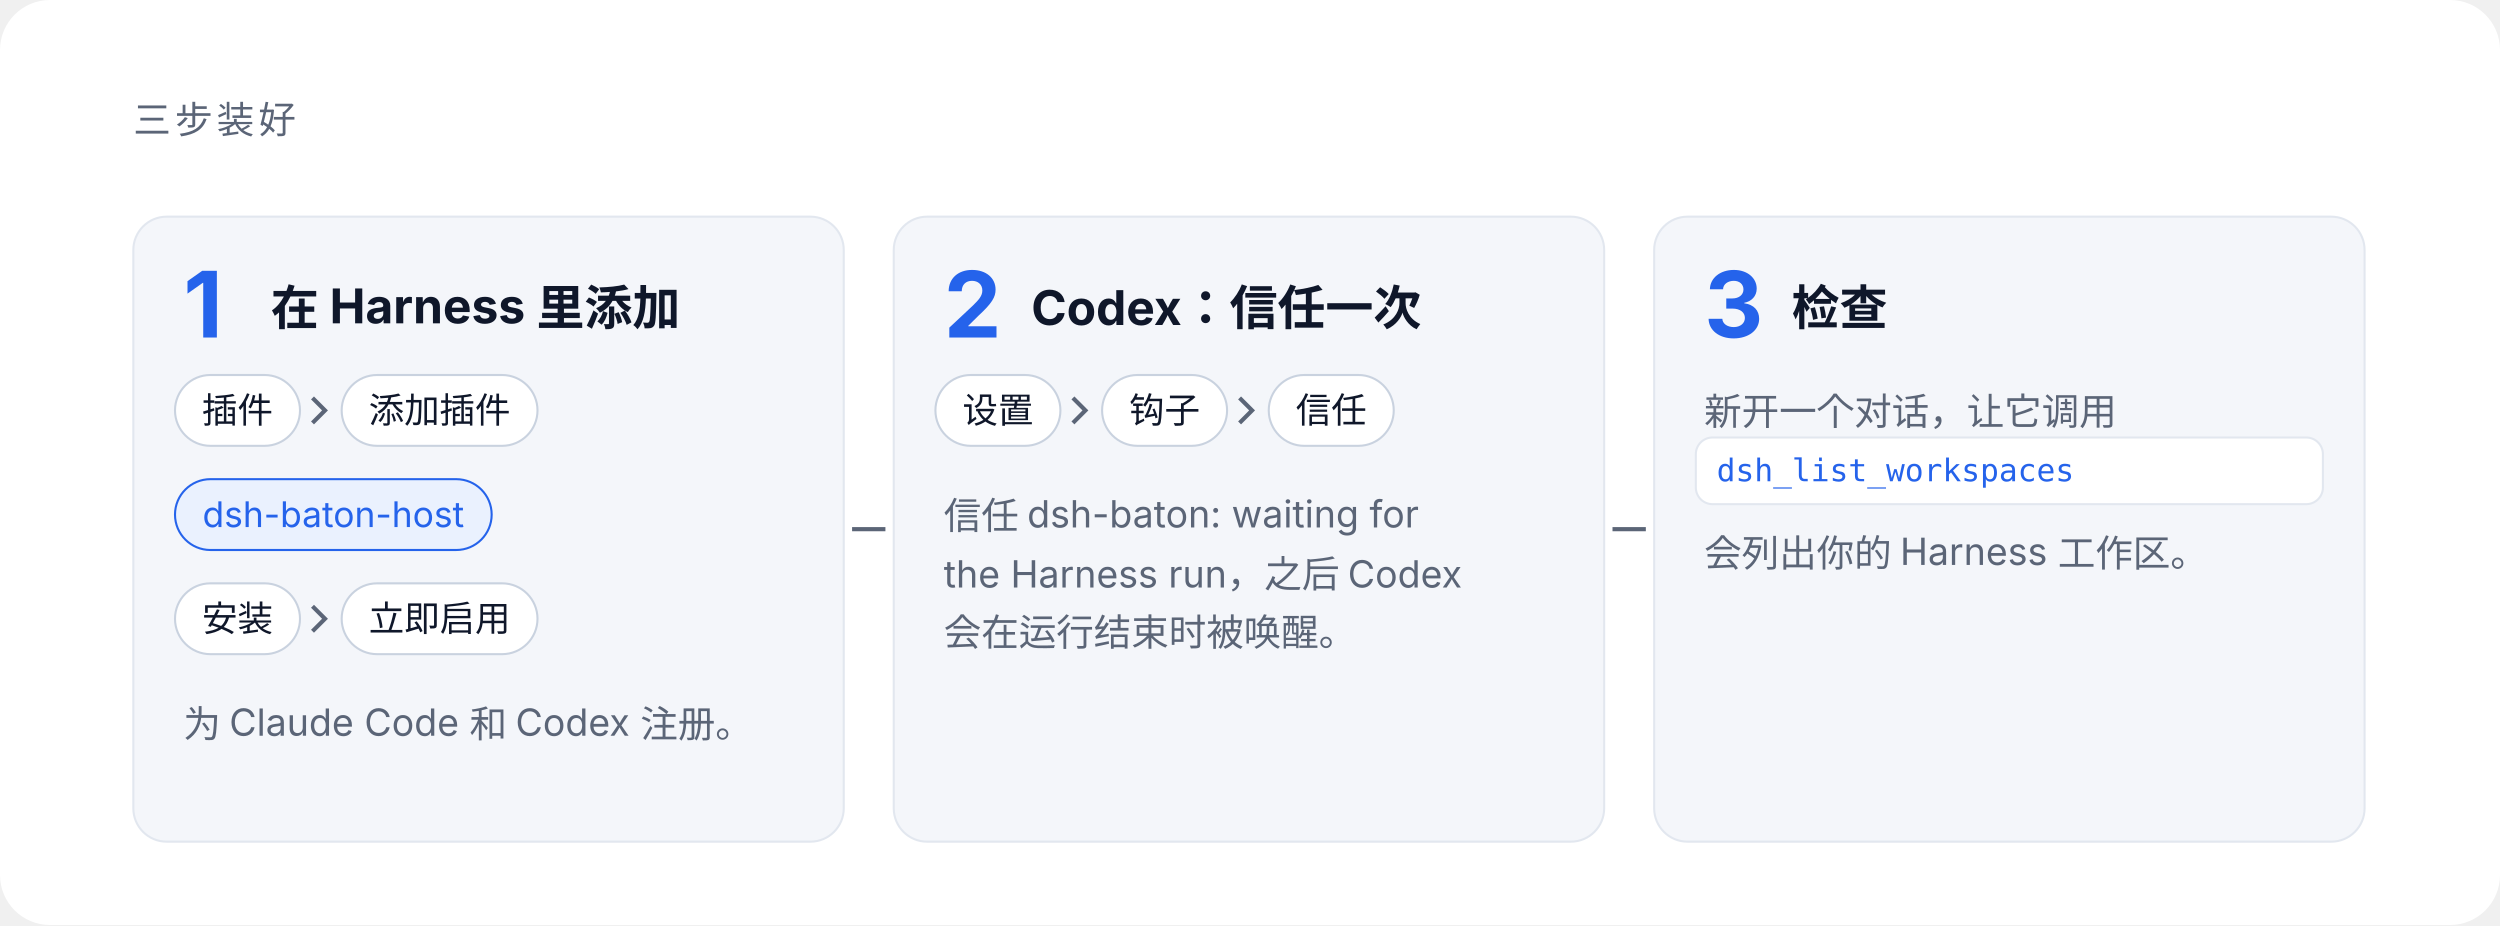
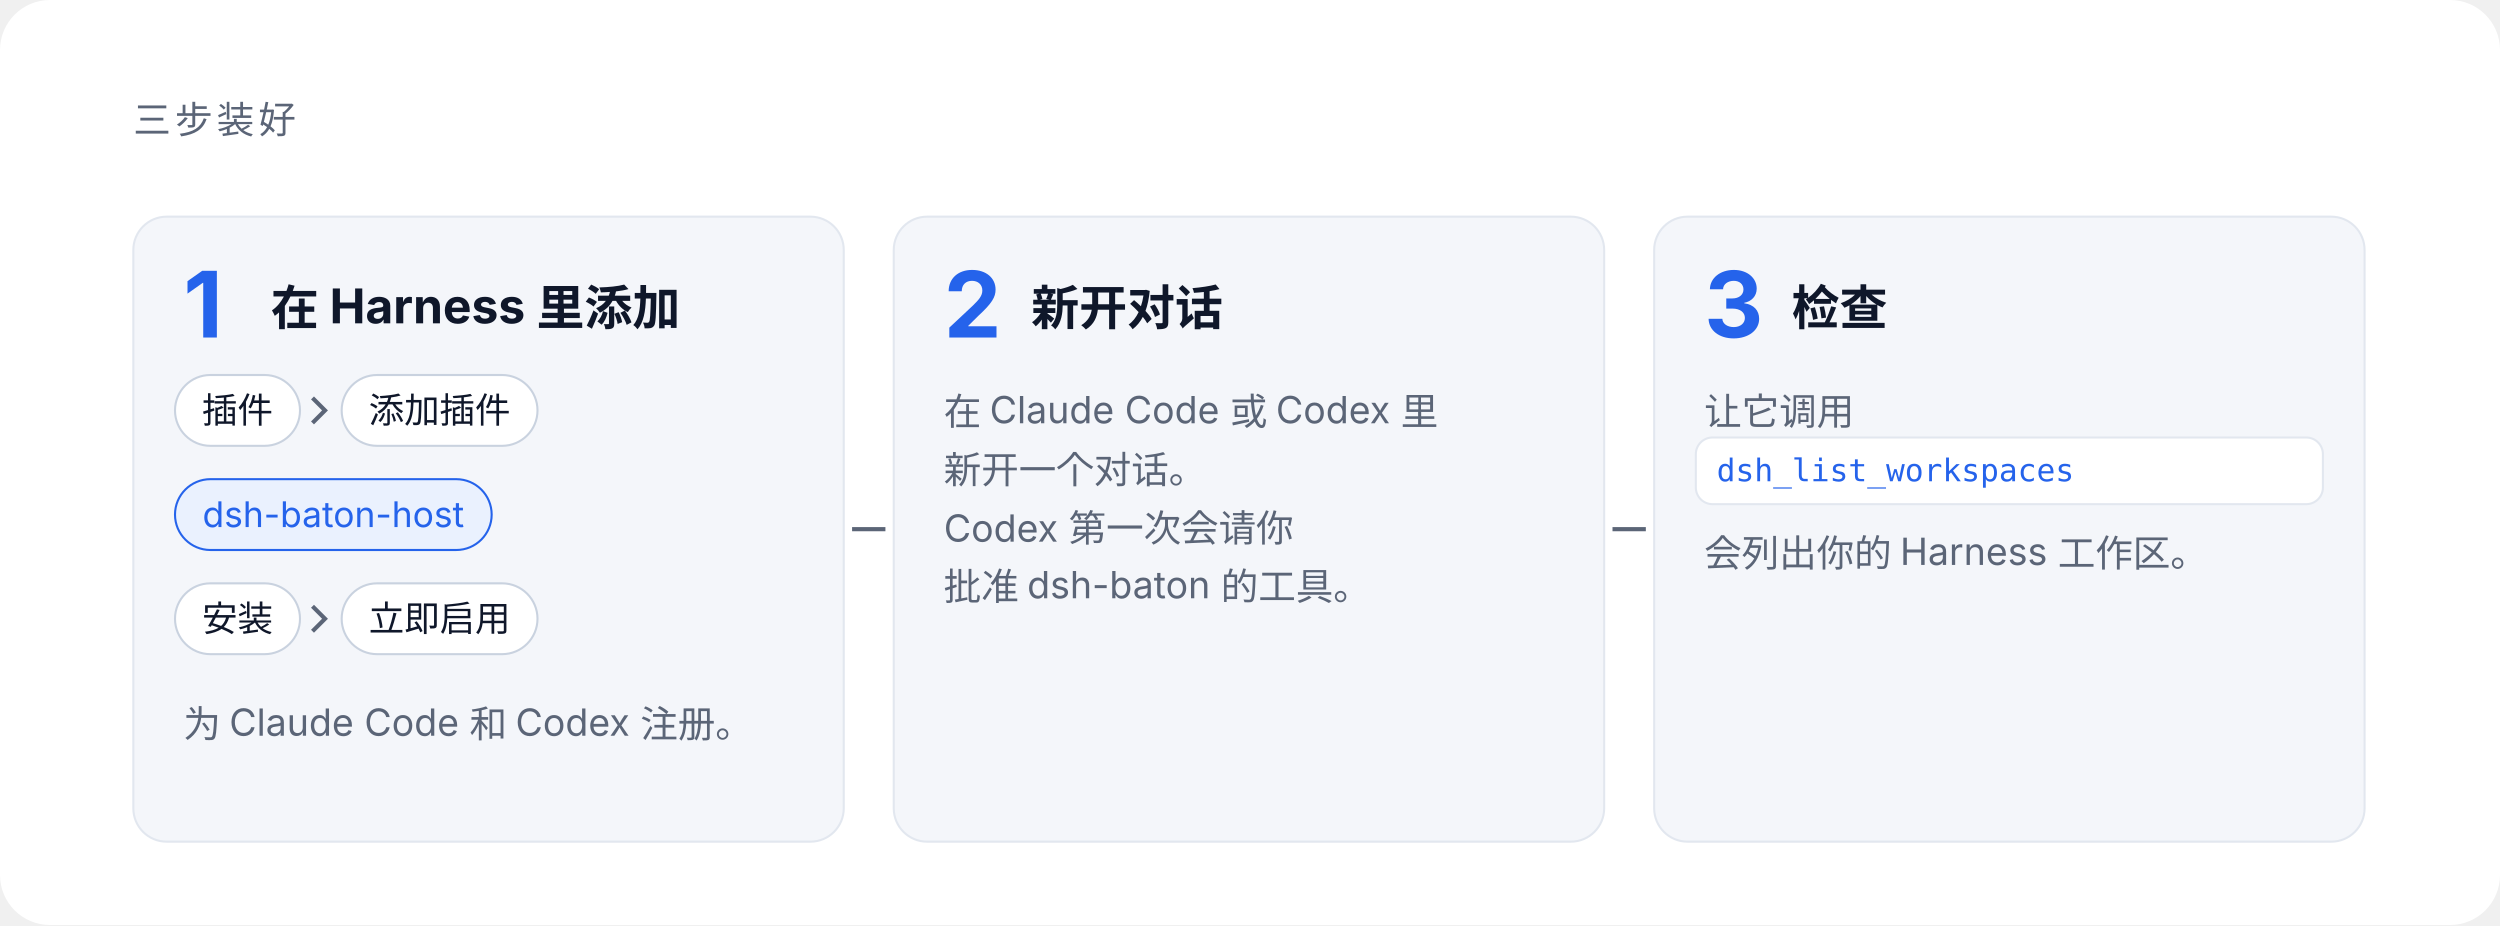
<svg xmlns="http://www.w3.org/2000/svg" width="1200" height="444" viewBox="0 0 1200 444" role="img" aria-labelledby="title desc">
  <rect width="1200" height="444" rx="24" fill="#FFFFFF" />
  <text x="64" y="64" font-family="ui-monospace, SFMono-Regular, Menlo, Consolas, &quot;Microsoft YaHei&quot;, &quot;PingFang SC&quot;, monospace" font-size="18" fill="#5B6577" letter-spacing="2">三步装好</text>
  <rect x="64" y="104" width="341" height="300" rx="16" fill="#F4F6FA" stroke="#E2E7EF" stroke-width="1" />
  <text x="88" y="162" font-family="&quot;Microsoft YaHei&quot;, &quot;PingFang SC&quot;, -apple-system, BlinkMacSystemFont, &quot;Segoe UI&quot;, &quot;PingFang SC&quot;, &quot;Microsoft YaHei&quot;, sans-serif" font-size="44" fill="#2563EB" font-weight="700">1</text>
  <text x="130" y="156" font-family="&quot;Microsoft YaHei&quot;, &quot;PingFang SC&quot;, -apple-system, BlinkMacSystemFont, &quot;Segoe UI&quot;, &quot;PingFang SC&quot;, &quot;Microsoft YaHei&quot;, sans-serif" font-size="23" fill="#0F172A" font-weight="700">在 Harness 里添加</text>
  <rect x="84" y="180" width="60" height="34" rx="17" fill="#FFFFFF" stroke="#C9D2DF" stroke-width="1" />
  <text x="114.0" y="203" font-family="&quot;Microsoft YaHei&quot;, &quot;PingFang SC&quot;, -apple-system, BlinkMacSystemFont, &quot;Segoe UI&quot;, &quot;PingFang SC&quot;, &quot;Microsoft YaHei&quot;, sans-serif" font-size="17" fill="#0F172A" text-anchor="middle">插件</text>
  <path d="M150 191 l6 6 l-6 6" stroke="#5B6577" stroke-width="2" fill="none" />
  <rect x="164" y="180" width="94" height="34" rx="17" fill="#FFFFFF" stroke="#C9D2DF" stroke-width="1" />
  <text x="211.0" y="203" font-family="&quot;Microsoft YaHei&quot;, &quot;PingFang SC&quot;, -apple-system, BlinkMacSystemFont, &quot;Segoe UI&quot;, &quot;PingFang SC&quot;, &quot;Microsoft YaHei&quot;, sans-serif" font-size="17" fill="#0F172A" text-anchor="middle">添加插件</text>
  <rect x="84" y="230" width="152" height="34" rx="17" fill="#EAF1FE" stroke="#2563EB" stroke-width="1" />
  <text x="160.0" y="253" font-family="&quot;Microsoft YaHei&quot;, &quot;PingFang SC&quot;, -apple-system, BlinkMacSystemFont, &quot;Segoe UI&quot;, &quot;PingFang SC&quot;, &quot;Microsoft YaHei&quot;, sans-serif" font-size="17" fill="#2563EB" text-anchor="middle">dsh-baton-host</text>
  <rect x="84" y="280" width="60" height="34" rx="17" fill="#FFFFFF" stroke="#C9D2DF" stroke-width="1" />
  <text x="114.0" y="303" font-family="&quot;Microsoft YaHei&quot;, &quot;PingFang SC&quot;, -apple-system, BlinkMacSystemFont, &quot;Segoe UI&quot;, &quot;PingFang SC&quot;, &quot;Microsoft YaHei&quot;, sans-serif" font-size="17" fill="#0F172A" text-anchor="middle">安装</text>
  <path d="M150 291 l6 6 l-6 6" stroke="#5B6577" stroke-width="2" fill="none" />
  <rect x="164" y="280" width="94" height="34" rx="17" fill="#FFFFFF" stroke="#C9D2DF" stroke-width="1" />
  <text x="211.0" y="303" font-family="&quot;Microsoft YaHei&quot;, &quot;PingFang SC&quot;, -apple-system, BlinkMacSystemFont, &quot;Segoe UI&quot;, &quot;PingFang SC&quot;, &quot;Microsoft YaHei&quot;, sans-serif" font-size="17" fill="#0F172A" text-anchor="middle">立即启用</text>
  <text x="88" y="354" font-family="&quot;Microsoft YaHei&quot;, &quot;PingFang SC&quot;, -apple-system, BlinkMacSystemFont, &quot;Segoe UI&quot;, &quot;PingFang SC&quot;, &quot;Microsoft YaHei&quot;, sans-serif" font-size="18" fill="#5B6577">为 Claude Code 和 Codex 注册。</text>
  <path d="M409 254.0 h16" stroke="#5B6577" stroke-width="2" />
  <rect x="429" y="104" width="341" height="300" rx="16" fill="#F4F6FA" stroke="#E2E7EF" stroke-width="1" />
  <text x="453" y="162" font-family="&quot;Microsoft YaHei&quot;, &quot;PingFang SC&quot;, -apple-system, BlinkMacSystemFont, &quot;Segoe UI&quot;, &quot;PingFang SC&quot;, &quot;Microsoft YaHei&quot;, sans-serif" font-size="44" fill="#2563EB" font-weight="700">2</text>
-   <text x="495" y="156" font-family="&quot;Microsoft YaHei&quot;, &quot;PingFang SC&quot;, -apple-system, BlinkMacSystemFont, &quot;Segoe UI&quot;, &quot;PingFang SC&quot;, &quot;Microsoft YaHei&quot;, sans-serif" font-size="23" fill="#0F172A" font-weight="700">Codex：信任一次</text>
-   <rect x="449" y="180" width="60" height="34" rx="17" fill="#FFFFFF" stroke="#C9D2DF" stroke-width="1" />
-   <text x="479.0" y="203" font-family="&quot;Microsoft YaHei&quot;, &quot;PingFang SC&quot;, -apple-system, BlinkMacSystemFont, &quot;Segoe UI&quot;, &quot;PingFang SC&quot;, &quot;Microsoft YaHei&quot;, sans-serif" font-size="17" fill="#0F172A" text-anchor="middle">设置</text>
-   <path d="M515 191 l6 6 l-6 6" stroke="#5B6577" stroke-width="2" fill="none" />
-   <rect x="529" y="180" width="60" height="34" rx="17" fill="#FFFFFF" stroke="#C9D2DF" stroke-width="1" />
-   <text x="559.0" y="203" font-family="&quot;Microsoft YaHei&quot;, &quot;PingFang SC&quot;, -apple-system, BlinkMacSystemFont, &quot;Segoe UI&quot;, &quot;PingFang SC&quot;, &quot;Microsoft YaHei&quot;, sans-serif" font-size="17" fill="#0F172A" text-anchor="middle">钩子</text>
-   <path d="M595 191 l6 6 l-6 6" stroke="#5B6577" stroke-width="2" fill="none" />
-   <rect x="609" y="180" width="60" height="34" rx="17" fill="#FFFFFF" stroke="#C9D2DF" stroke-width="1" />
-   <text x="639.0" y="203" font-family="&quot;Microsoft YaHei&quot;, &quot;PingFang SC&quot;, -apple-system, BlinkMacSystemFont, &quot;Segoe UI&quot;, &quot;PingFang SC&quot;, &quot;Microsoft YaHei&quot;, sans-serif" font-size="17" fill="#0F172A" text-anchor="middle">信任</text>
-   <text x="453" y="254" font-family="&quot;Microsoft YaHei&quot;, &quot;PingFang SC&quot;, -apple-system, BlinkMacSystemFont, &quot;Segoe UI&quot;, &quot;PingFang SC&quot;, &quot;Microsoft YaHei&quot;, sans-serif" font-size="18" fill="#5B6577">信任 dsh-baton: waiting for</text>
-   <text x="453" y="282" font-family="&quot;Microsoft YaHei&quot;, &quot;PingFang SC&quot;, -apple-system, BlinkMacSystemFont, &quot;Segoe UI&quot;, &quot;PingFang SC&quot;, &quot;Microsoft YaHei&quot;, sans-serif" font-size="18" fill="#5B6577">the Harness run，之后 Codex</text>
-   <text x="453" y="310" font-family="&quot;Microsoft YaHei&quot;, &quot;PingFang SC&quot;, -apple-system, BlinkMacSystemFont, &quot;Segoe UI&quot;, &quot;PingFang SC&quot;, &quot;Microsoft YaHei&quot;, sans-serif" font-size="18" fill="#5B6577">会在运行结束时被唤醒。</text>
+   <text x="495" y="156" font-family="&quot;Microsoft YaHei&quot;, &quot;PingFang SC&quot;, -apple-system, BlinkMacSystemFont, &quot;Segoe UI&quot;, &quot;PingFang SC&quot;, &quot;Microsoft YaHei&quot;, sans-serif" font-size="23" fill="#0F172A" font-weight="700">新开对话</text>
+   <text x="453" y="204" font-family="&quot;Microsoft YaHei&quot;, &quot;PingFang SC&quot;, -apple-system, BlinkMacSystemFont, &quot;Segoe UI&quot;, &quot;PingFang SC&quot;, &quot;Microsoft YaHei&quot;, sans-serif" font-size="18" fill="#5B6577">在 Claude Code 或 Codex 里</text>
+   <text x="453" y="232" font-family="&quot;Microsoft YaHei&quot;, &quot;PingFang SC&quot;, -apple-system, BlinkMacSystemFont, &quot;Segoe UI&quot;, &quot;PingFang SC&quot;, &quot;Microsoft YaHei&quot;, sans-serif" font-size="18" fill="#5B6577">新开一个对话。</text>
+   <text x="453" y="260" font-family="&quot;Microsoft YaHei&quot;, &quot;PingFang SC&quot;, -apple-system, BlinkMacSystemFont, &quot;Segoe UI&quot;, &quot;PingFang SC&quot;, &quot;Microsoft YaHei&quot;, sans-serif" font-size="18" fill="#5B6577">Codex 第一次会请你</text>
+   <text x="453" y="288" font-family="&quot;Microsoft YaHei&quot;, &quot;PingFang SC&quot;, -apple-system, BlinkMacSystemFont, &quot;Segoe UI&quot;, &quot;PingFang SC&quot;, &quot;Microsoft YaHei&quot;, sans-serif" font-size="18" fill="#5B6577">批准 dsh-baton 的工具。</text>
  <path d="M774 254.0 h16" stroke="#5B6577" stroke-width="2" />
  <rect x="794" y="104" width="341" height="300" rx="16" fill="#F4F6FA" stroke="#E2E7EF" stroke-width="1" />
  <text x="818" y="162" font-family="&quot;Microsoft YaHei&quot;, &quot;PingFang SC&quot;, -apple-system, BlinkMacSystemFont, &quot;Segoe UI&quot;, &quot;PingFang SC&quot;, &quot;Microsoft YaHei&quot;, sans-serif" font-size="44" fill="#2563EB" font-weight="700">3</text>
  <text x="860" y="156" font-family="&quot;Microsoft YaHei&quot;, &quot;PingFang SC&quot;, -apple-system, BlinkMacSystemFont, &quot;Segoe UI&quot;, &quot;PingFang SC&quot;, &quot;Microsoft YaHei&quot;, sans-serif" font-size="23" fill="#0F172A" font-weight="700">检查</text>
-   <text x="818" y="204" font-family="&quot;Microsoft YaHei&quot;, &quot;PingFang SC&quot;, -apple-system, BlinkMacSystemFont, &quot;Segoe UI&quot;, &quot;PingFang SC&quot;, &quot;Microsoft YaHei&quot;, sans-serif" font-size="18" fill="#5B6577">新开一个对话，让它调用</text>
+   <text x="818" y="204" font-family="&quot;Microsoft YaHei&quot;, &quot;PingFang SC&quot;, -apple-system, BlinkMacSystemFont, &quot;Segoe UI&quot;, &quot;PingFang SC&quot;, &quot;Microsoft YaHei&quot;, sans-serif" font-size="18" fill="#5B6577">让它调用</text>
  <rect x="814" y="210" width="301" height="32" rx="8" fill="#FFFFFF" stroke="#E2E7EF" stroke-width="1" />
  <text x="824" y="231" font-family="ui-monospace, SFMono-Regular, Menlo, Consolas, &quot;Microsoft YaHei&quot;, &quot;PingFang SC&quot;, monospace" font-size="15" fill="#2563EB">dsh_list_workspaces</text>
  <text x="818" y="272" font-family="&quot;Microsoft YaHei&quot;, &quot;PingFang SC&quot;, -apple-system, BlinkMacSystemFont, &quot;Segoe UI&quot;, &quot;PingFang SC&quot;, &quot;Microsoft YaHei&quot;, sans-serif" font-size="18" fill="#5B6577">会列出你的 Harness 工作区。</text>
</svg>
